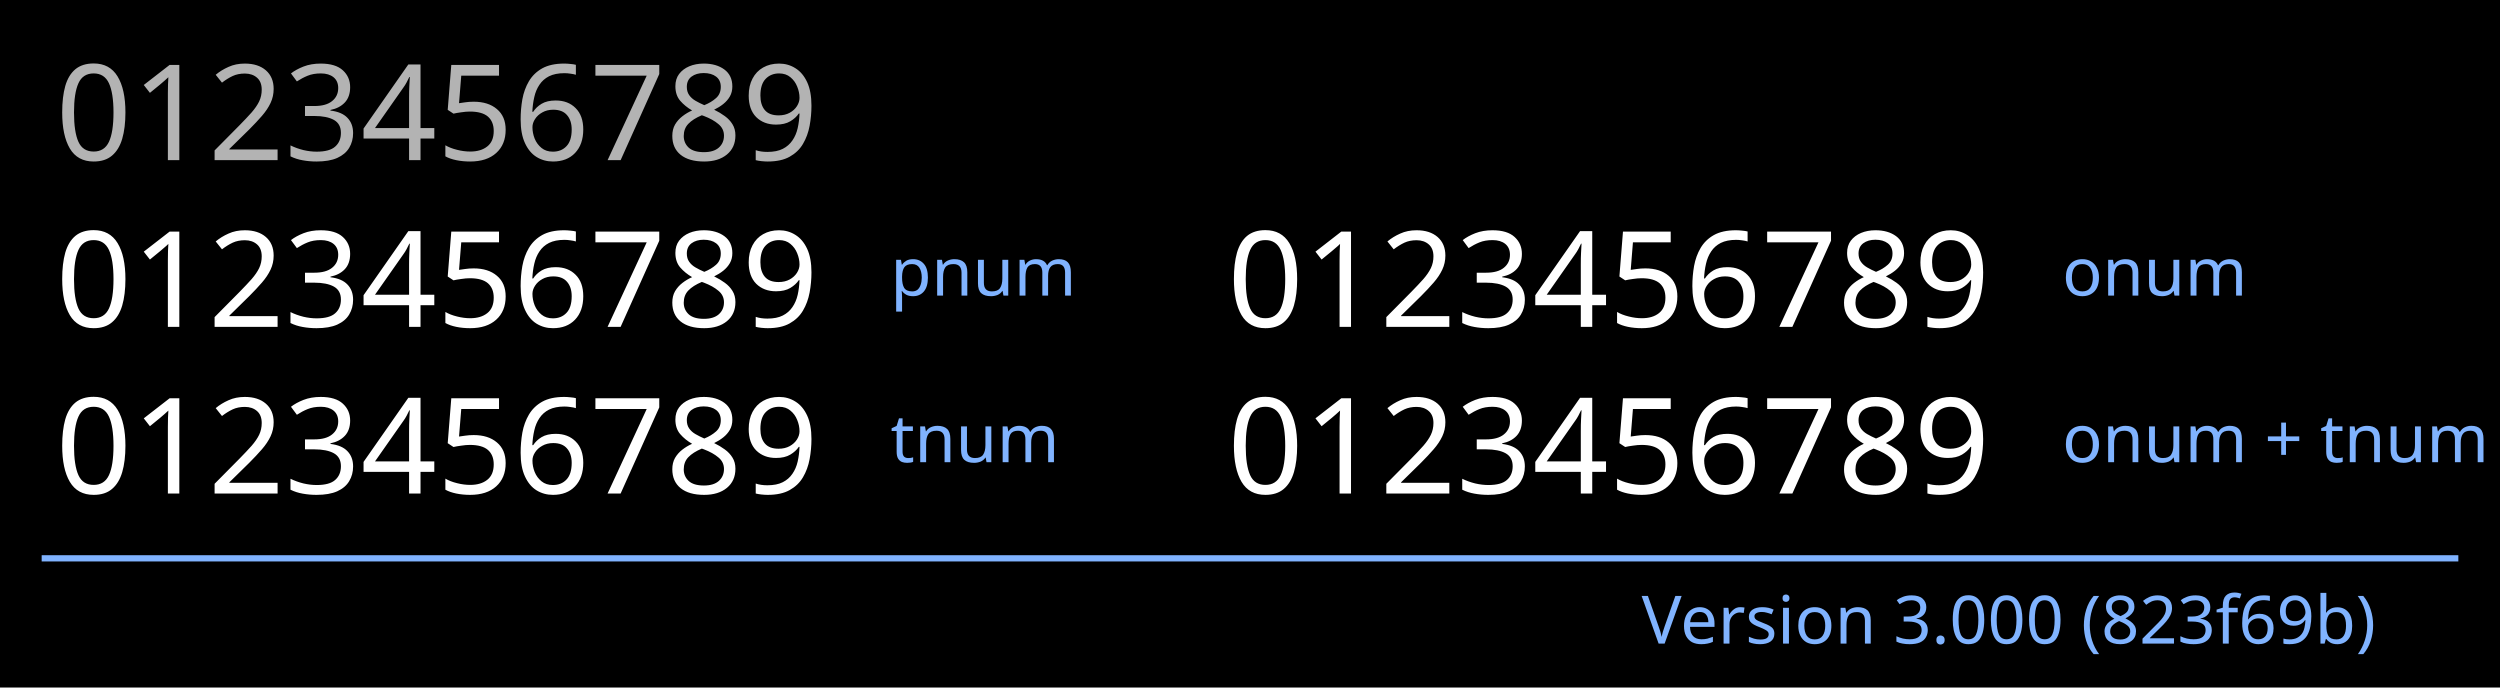
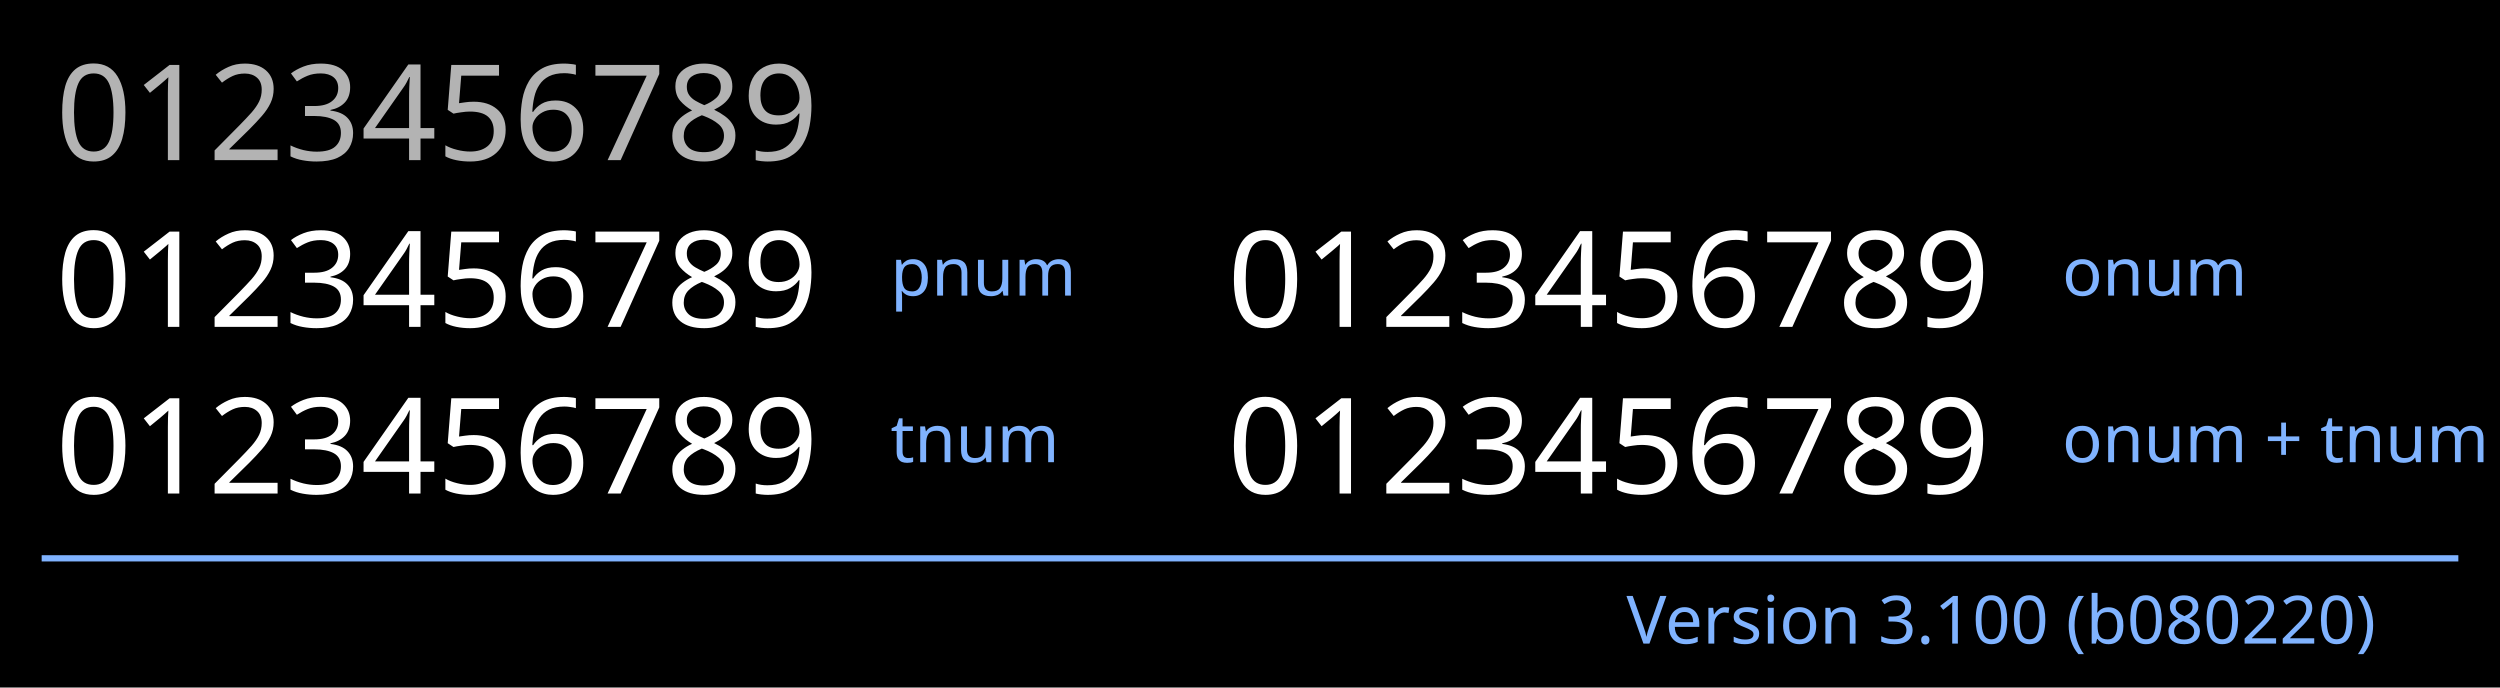
<svg xmlns="http://www.w3.org/2000/svg" width="1200" height="330" viewBox="0 0 317.5 87.312" version="1.1" id="svg1">
  <style id="style1">
    @font-face {
      font-family: "Giphurs";
      src: url("../fonts/variable/Giphurs[wght].ttf");
      font-style: normal;
      font-weight: 100 999;
    }
    @font-face {
      font-family: "Giphurs";
      src: url("../fonts/variable/Giphurs-Italic[wght].ttf");
      font-style: italic;
      font-weight: 100 999;
    }
    @font-face {
      font-family: "Giphurs ExtraBlack";
      src: url("../fonts/ttf/GiphursExtraBlack-Regular.ttf");
      font-style: normal;
      font-weight: 400;
    }
    @font-face {
      font-family: "Giphurs ExtraBlack";
      src: url("../fonts/ttf/GiphursExtraBlack-Italic.ttf");
      font-style: italic;
      font-weight: 400;
    }
    @font-face {
      font-family: "Giphurs SC";
      src: url("../fonts/variable/GiphursSC[wght].ttf");
      font-style: normal;
      font-weight: 100 999;
    }
    @font-face {
      font-family: "Giphurs SC";
      src: url("../fonts/variable/Giphurs-ItalicSC[wght].ttf");
      font-style: normal;
      font-weight: 100 999;
    }
    @font-face {
      font-family: "Giphurs ExtraBlack SC";
      src: url("../fonts/ttf/GiphursExtraBlackSC-Regular.ttf");
      font-style: normal;
      font-weight: 400;
    }
    @font-face {
      font-family: "Giphurs ExtraBlack SC";
      src: url("../fonts/ttf/GiphursExtraBlackSC-Italic.ttf");
      font-style: italic;
      font-weight: 400;
    }

  </style>
  <defs id="defs1">
    <rect x="137.179" y="1376.737" width="261.63" height="50.205" id="rect2" />
  </defs>
  <g id="layer1">
    <rect style="fill:#000000;stroke-width:0.529;stroke-opacity:0.504" id="rect3" width="317.5" height="87.312" x="0" y="6.737904e-15" />
    <text xml:space="preserve" style="font-weight:600;font-size:5.644px;line-height:105%;font-family:Giphurs;-inkscape-font-specification:'Giphurs Semi-Bold';font-variant-numeric:slashed-zero;text-align:start;writing-mode:lr-tb;direction:ltr;text-anchor:start;fill:#80b3ff;stroke-width:0.529;stroke-opacity:0.504" x="7.069" y="20.34" id="text11-1-9-8-7-7-9-2">
      <tspan id="tspan11-5-6-7-3-4-2-8" style="font-style:normal;font-variant:normal;font-weight:normal;font-stretch:normal;font-size:16.933px;line-height:105%;font-family:Giphurs;-inkscape-font-specification:'Giphurs, Normal';font-variant-ligatures:normal;font-variant-caps:normal;font-variant-numeric:normal;font-variant-east-asian:normal;fill:#b3b3b3;stroke-width:0.529" x="7.069" y="20.34">0123456789</tspan>
      <tspan style="font-style:normal;font-variant:normal;font-weight:normal;font-stretch:normal;font-size:8.467px;line-height:105%;font-family:Giphurs;-inkscape-font-specification:'Giphurs, Normal';font-variant-ligatures:normal;font-variant-caps:normal;font-variant-numeric:slashed-zero;font-variant-east-asian:normal;stroke-width:0.529" x="7.069" y="29" id="tspan12-9-9-0-1-4-5-3" />
    </text>
    <text xml:space="preserve" style="font-weight:600;font-size:5.644px;line-height:105%;font-family:Giphurs;-inkscape-font-specification:'Giphurs Semi-Bold';font-variant-numeric:slashed-zero;text-align:start;writing-mode:lr-tb;direction:ltr;text-anchor:start;fill:#80b3ff;stroke-width:0.529;stroke-opacity:0.504" x="7.069" y="41.506" id="text11-1-9-8-7-7-9-2-2">
      <tspan id="tspan11-5-6-7-3-4-2-8-6" style="font-style:normal;font-variant:normal;font-weight:normal;font-stretch:normal;font-size:16.933px;line-height:105%;font-family:Giphurs;-inkscape-font-specification:'Giphurs, Normal';font-variant-ligatures:normal;font-variant-caps:normal;font-variant-numeric:proportional-nums;font-variant-east-asian:normal;fill:#ffffff;stroke-width:0.529" x="7.069" y="41.506">0123456789</tspan>
      <tspan style="font-style:normal;font-variant:normal;font-weight:normal;font-stretch:normal;font-size:8.467px;line-height:105%;font-family:Giphurs;-inkscape-font-specification:'Giphurs, Normal';font-variant-ligatures:normal;font-variant-caps:normal;font-variant-numeric:slashed-zero;font-variant-east-asian:normal;stroke-width:0.529" x="7.069" y="50.166" id="tspan12-9-9-0-1-4-5-3-1" />
    </text>
    <text xml:space="preserve" style="font-weight:600;font-size:5.644px;line-height:100%;font-family:Giphurs;-inkscape-font-specification:'Giphurs Semi-Bold';font-variant-numeric:slashed-zero;text-align:start;writing-mode:lr-tb;direction:ltr;text-anchor:start;fill:#80b3ff;stroke-width:0.529;stroke-opacity:0.504" x="113.092" y="27.233" id="text11-0-0-1-2-7-8-0">
      <tspan id="tspan11-3-7-2-5-7-4-6" style="font-style:normal;font-variant:normal;font-weight:normal;font-stretch:normal;font-size:16.933px;line-height:100%;font-family:Giphurs;-inkscape-font-specification:'Giphurs, Normal';font-variant-ligatures:normal;font-variant-caps:normal;font-variant-numeric:slashed-zero;font-variant-east-asian:normal;font-feature-settings:'ss08';fill:#ffffff;stroke-width:0.529" x="113.092" y="27.233" />
      <tspan style="font-style:normal;font-variant:normal;font-weight:300;font-stretch:normal;font-size:8.467px;line-height:100%;font-family:Giphurs;-inkscape-font-specification:'Giphurs Light';font-variant-ligatures:normal;font-variant-caps:normal;font-variant-numeric:slashed-zero;font-variant-east-asian:normal;fill:#80b3ff;stroke-width:0.529" x="113.092" y="37.538" id="tspan12-91-5-0-4-6-7-1">pnum</tspan>
    </text>
    <text xml:space="preserve" style="font-weight:600;font-size:5.644px;line-height:105%;font-family:Giphurs;-inkscape-font-specification:'Giphurs Semi-Bold';font-variant-numeric:slashed-zero;text-align:start;writing-mode:lr-tb;direction:ltr;text-anchor:start;fill:#80b3ff;stroke-width:0.529;stroke-opacity:0.504" x="7.069" y="62.673" id="text11-1-9-8-7-7-9-2-0">
      <tspan id="tspan11-5-6-7-3-4-2-8-9" style="font-style:normal;font-variant:normal;font-weight:normal;font-stretch:normal;font-size:16.933px;line-height:105%;font-family:Giphurs;-inkscape-font-specification:'Giphurs, Normal';font-variant-ligatures:normal;font-variant-caps:normal;font-variant-numeric:tabular-nums;font-variant-east-asian:normal;fill:#ffffff;stroke-width:0.529" x="7.069" y="62.673">0123456789</tspan>
      <tspan style="font-style:normal;font-variant:normal;font-weight:normal;font-stretch:normal;font-size:8.467px;line-height:105%;font-family:Giphurs;-inkscape-font-specification:'Giphurs, Normal';font-variant-ligatures:normal;font-variant-caps:normal;font-variant-numeric:slashed-zero;font-variant-east-asian:normal;stroke-width:0.529" x="7.069" y="71.333" id="tspan12-9-9-0-1-4-5-3-17" />
    </text>
    <text xml:space="preserve" style="font-weight:600;font-size:5.644px;line-height:100%;font-family:Giphurs;-inkscape-font-specification:'Giphurs Semi-Bold';font-variant-numeric:slashed-zero;text-align:start;writing-mode:lr-tb;direction:ltr;text-anchor:start;fill:#80b3ff;stroke-width:0.529;stroke-opacity:0.504" x="113.092" y="48.399" id="text11-0-0-1-2-7-8-7">
      <tspan id="tspan11-3-7-2-5-7-4-1" style="font-style:normal;font-variant:normal;font-weight:normal;font-stretch:normal;font-size:16.933px;line-height:100%;font-family:Giphurs;-inkscape-font-specification:'Giphurs, Normal';font-variant-ligatures:normal;font-variant-caps:normal;font-variant-numeric:slashed-zero;font-variant-east-asian:normal;font-feature-settings:'ss08';fill:#ffffff;stroke-width:0.529" x="113.092" y="48.399" />
      <tspan style="font-style:normal;font-variant:normal;font-weight:300;font-stretch:normal;font-size:8.467px;line-height:100%;font-family:Giphurs;-inkscape-font-specification:'Giphurs Light';font-variant-ligatures:normal;font-variant-caps:normal;font-variant-numeric:slashed-zero;font-variant-east-asian:normal;fill:#80b3ff;stroke-width:0.529" x="113.092" y="58.704" id="tspan12-91-5-0-4-6-7-15">tnum</tspan>
    </text>
    <text xml:space="preserve" style="font-weight:600;font-size:5.644px;line-height:105%;font-family:Giphurs;-inkscape-font-specification:'Giphurs Semi-Bold';font-variant-numeric:slashed-zero;text-align:start;writing-mode:lr-tb;direction:ltr;text-anchor:start;fill:#80b3ff;stroke-width:0.529;stroke-opacity:0.504" x="155.877" y="41.506" id="text11-1-9-8-7-7-9-2-2-9">
      <tspan id="tspan11-5-6-7-3-4-2-8-6-7" style="font-style:normal;font-variant:normal;font-weight:normal;font-stretch:normal;font-size:16.933px;line-height:105%;font-family:Giphurs;-inkscape-font-specification:'Giphurs, Normal';font-variant-ligatures:normal;font-variant-caps:normal;font-variant-numeric:oldstyle-nums;fill:#ffffff;stroke-width:0.529" x="155.877" y="41.506">0123456789</tspan>
      <tspan style="font-style:normal;font-variant:normal;font-weight:normal;font-stretch:normal;font-size:8.467px;line-height:105%;font-family:Giphurs;-inkscape-font-specification:'Giphurs, Normal';font-variant-ligatures:normal;font-variant-caps:normal;font-variant-numeric:slashed-zero;font-variant-east-asian:normal;stroke-width:0.529" x="155.877" y="50.166" id="tspan12-9-9-0-1-4-5-3-1-7" />
    </text>
    <text xml:space="preserve" style="font-weight:600;font-size:5.644px;line-height:100%;font-family:Giphurs;-inkscape-font-specification:'Giphurs Semi-Bold';font-variant-numeric:slashed-zero;text-align:start;writing-mode:lr-tb;direction:ltr;text-anchor:start;fill:#80b3ff;stroke-width:0.529;stroke-opacity:0.504" x="261.9" y="27.233" id="text11-0-0-1-2-7-8-0-6">
      <tspan id="tspan11-3-7-2-5-7-4-6-7" style="font-style:normal;font-variant:normal;font-weight:normal;font-stretch:normal;font-size:16.933px;line-height:100%;font-family:Giphurs;-inkscape-font-specification:'Giphurs, Normal';font-variant-ligatures:normal;font-variant-caps:normal;font-variant-numeric:slashed-zero;font-variant-east-asian:normal;font-feature-settings:'ss08';fill:#ffffff;stroke-width:0.529" x="261.9" y="27.233" />
      <tspan style="font-style:normal;font-variant:normal;font-weight:300;font-stretch:normal;font-size:8.467px;line-height:100%;font-family:Giphurs;-inkscape-font-specification:'Giphurs Light';font-variant-ligatures:normal;font-variant-caps:normal;font-variant-numeric:slashed-zero;font-variant-east-asian:normal;fill:#80b3ff;stroke-width:0.529" x="261.9" y="37.538" id="tspan12-91-5-0-4-6-7-1-3">onum</tspan>
    </text>
    <text xml:space="preserve" style="font-weight:600;font-size:5.644px;line-height:105%;font-family:Giphurs;-inkscape-font-specification:'Giphurs Semi-Bold';font-variant-numeric:slashed-zero;text-align:start;writing-mode:lr-tb;direction:ltr;text-anchor:start;fill:#80b3ff;stroke-width:0.529;stroke-opacity:0.504" x="155.877" y="62.673" id="text11-1-9-8-7-7-9-2-2-9-9">
      <tspan id="tspan11-5-6-7-3-4-2-8-6-7-4" style="font-style:normal;font-variant:normal;font-weight:normal;font-stretch:normal;font-size:16.933px;line-height:105%;font-family:Giphurs;-inkscape-font-specification:'Giphurs, Normal';font-variant-ligatures:normal;font-variant-caps:normal;font-variant-numeric:oldstyle-nums tabular-nums;fill:#ffffff;stroke-width:0.529" x="155.877" y="62.673">0123456789</tspan>
      <tspan style="font-style:normal;font-variant:normal;font-weight:normal;font-stretch:normal;font-size:8.467px;line-height:105%;font-family:Giphurs;-inkscape-font-specification:'Giphurs, Normal';font-variant-ligatures:normal;font-variant-caps:normal;font-variant-numeric:slashed-zero;font-variant-east-asian:normal;stroke-width:0.529" x="155.877" y="71.333" id="tspan12-9-9-0-1-4-5-3-1-7-8" />
    </text>
    <text xml:space="preserve" style="font-weight:600;font-size:5.644px;line-height:100%;font-family:Giphurs;-inkscape-font-specification:'Giphurs Semi-Bold';font-variant-numeric:slashed-zero;text-align:start;writing-mode:lr-tb;direction:ltr;text-anchor:start;fill:#80b3ff;stroke-width:0.529;stroke-opacity:0.504" x="261.9" y="48.399" id="text11-0-0-1-2-7-8-0-6-1">
      <tspan id="tspan11-3-7-2-5-7-4-6-7-2" style="font-style:normal;font-variant:normal;font-weight:normal;font-stretch:normal;font-size:16.933px;line-height:100%;font-family:Giphurs;-inkscape-font-specification:'Giphurs, Normal';font-variant-ligatures:normal;font-variant-caps:normal;font-variant-numeric:slashed-zero;font-variant-east-asian:normal;font-feature-settings:'ss08';fill:#ffffff;stroke-width:0.529" x="261.9" y="48.399" />
      <tspan style="font-style:normal;font-variant:normal;font-weight:300;font-stretch:normal;font-size:8.467px;line-height:100%;font-family:Giphurs;-inkscape-font-specification:'Giphurs Light';font-variant-ligatures:normal;font-variant-caps:normal;font-variant-numeric:slashed-zero;font-variant-east-asian:normal;fill:#80b3ff;stroke-width:0.529" x="261.9" y="58.704" id="tspan12-91-5-0-4-6-7-1-3-9">onum + tnum</tspan>
    </text>
    <text xml:space="preserve" transform="scale(0.2645833)" id="text2" style="font-style:normal;font-variant:normal;font-weight:300;font-stretch:normal;font-size:48px;line-height:115%;font-family:Giphurs;-inkscape-font-specification:'Giphurs Light';font-variant-ligatures:normal;font-variant-caps:normal;font-variant-numeric:slashed-zero;font-variant-east-asian:normal;font-feature-settings:'ss08';writing-mode:lr-tb;direction:ltr;white-space:pre;shape-inside:url(#rect2);display:inline;fill:#80b3ff;fill-opacity:1;stroke-width:2;stroke-opacity:0.504" />
    <rect style="fill:#80b3ff;stroke-width:0.328" id="rect2-1" width="306.917" height="0.794" x="5.292" y="70.511" />
    <text xml:space="preserve" style="font-style:normal;font-variant:normal;font-weight:300;font-stretch:normal;font-size:8.467px;line-height:115%;font-family:Giphurs;-inkscape-font-specification:'Giphurs, Light';font-variant-ligatures:normal;font-variant-caps:normal;font-variant-numeric:slashed-zero;font-variant-east-asian:normal;text-align:end;writing-mode:lr-tb;direction:ltr;text-anchor:end;fill:#80b3ff;stroke-width:0.529" x="312.729" y="81.734" id="version">
-       <tspan id="tspan33-9" style="font-style:normal;font-variant:normal;font-weight:300;font-stretch:normal;font-size:8.467px;font-family:Giphurs;-inkscape-font-specification:'Giphurs, Light';font-variant-ligatures:normal;font-variant-caps:normal;font-variant-numeric:slashed-zero;font-variant-east-asian:normal;stroke-width:0.529" x="312.729" y="81.734">Version 3.000 (823f69b)</tspan>
+       <tspan id="tspan33-9" style="font-style:normal;font-variant:normal;font-weight:300;font-stretch:normal;font-size:8.467px;font-family:Giphurs;-inkscape-font-specification:'Giphurs, Light';font-variant-ligatures:normal;font-variant-caps:normal;font-variant-numeric:slashed-zero;font-variant-east-asian:normal;stroke-width:0.529" x="312.729" y="81.734">Version 3.100 (b080220)</tspan>
    </text>
  </g>
</svg>
